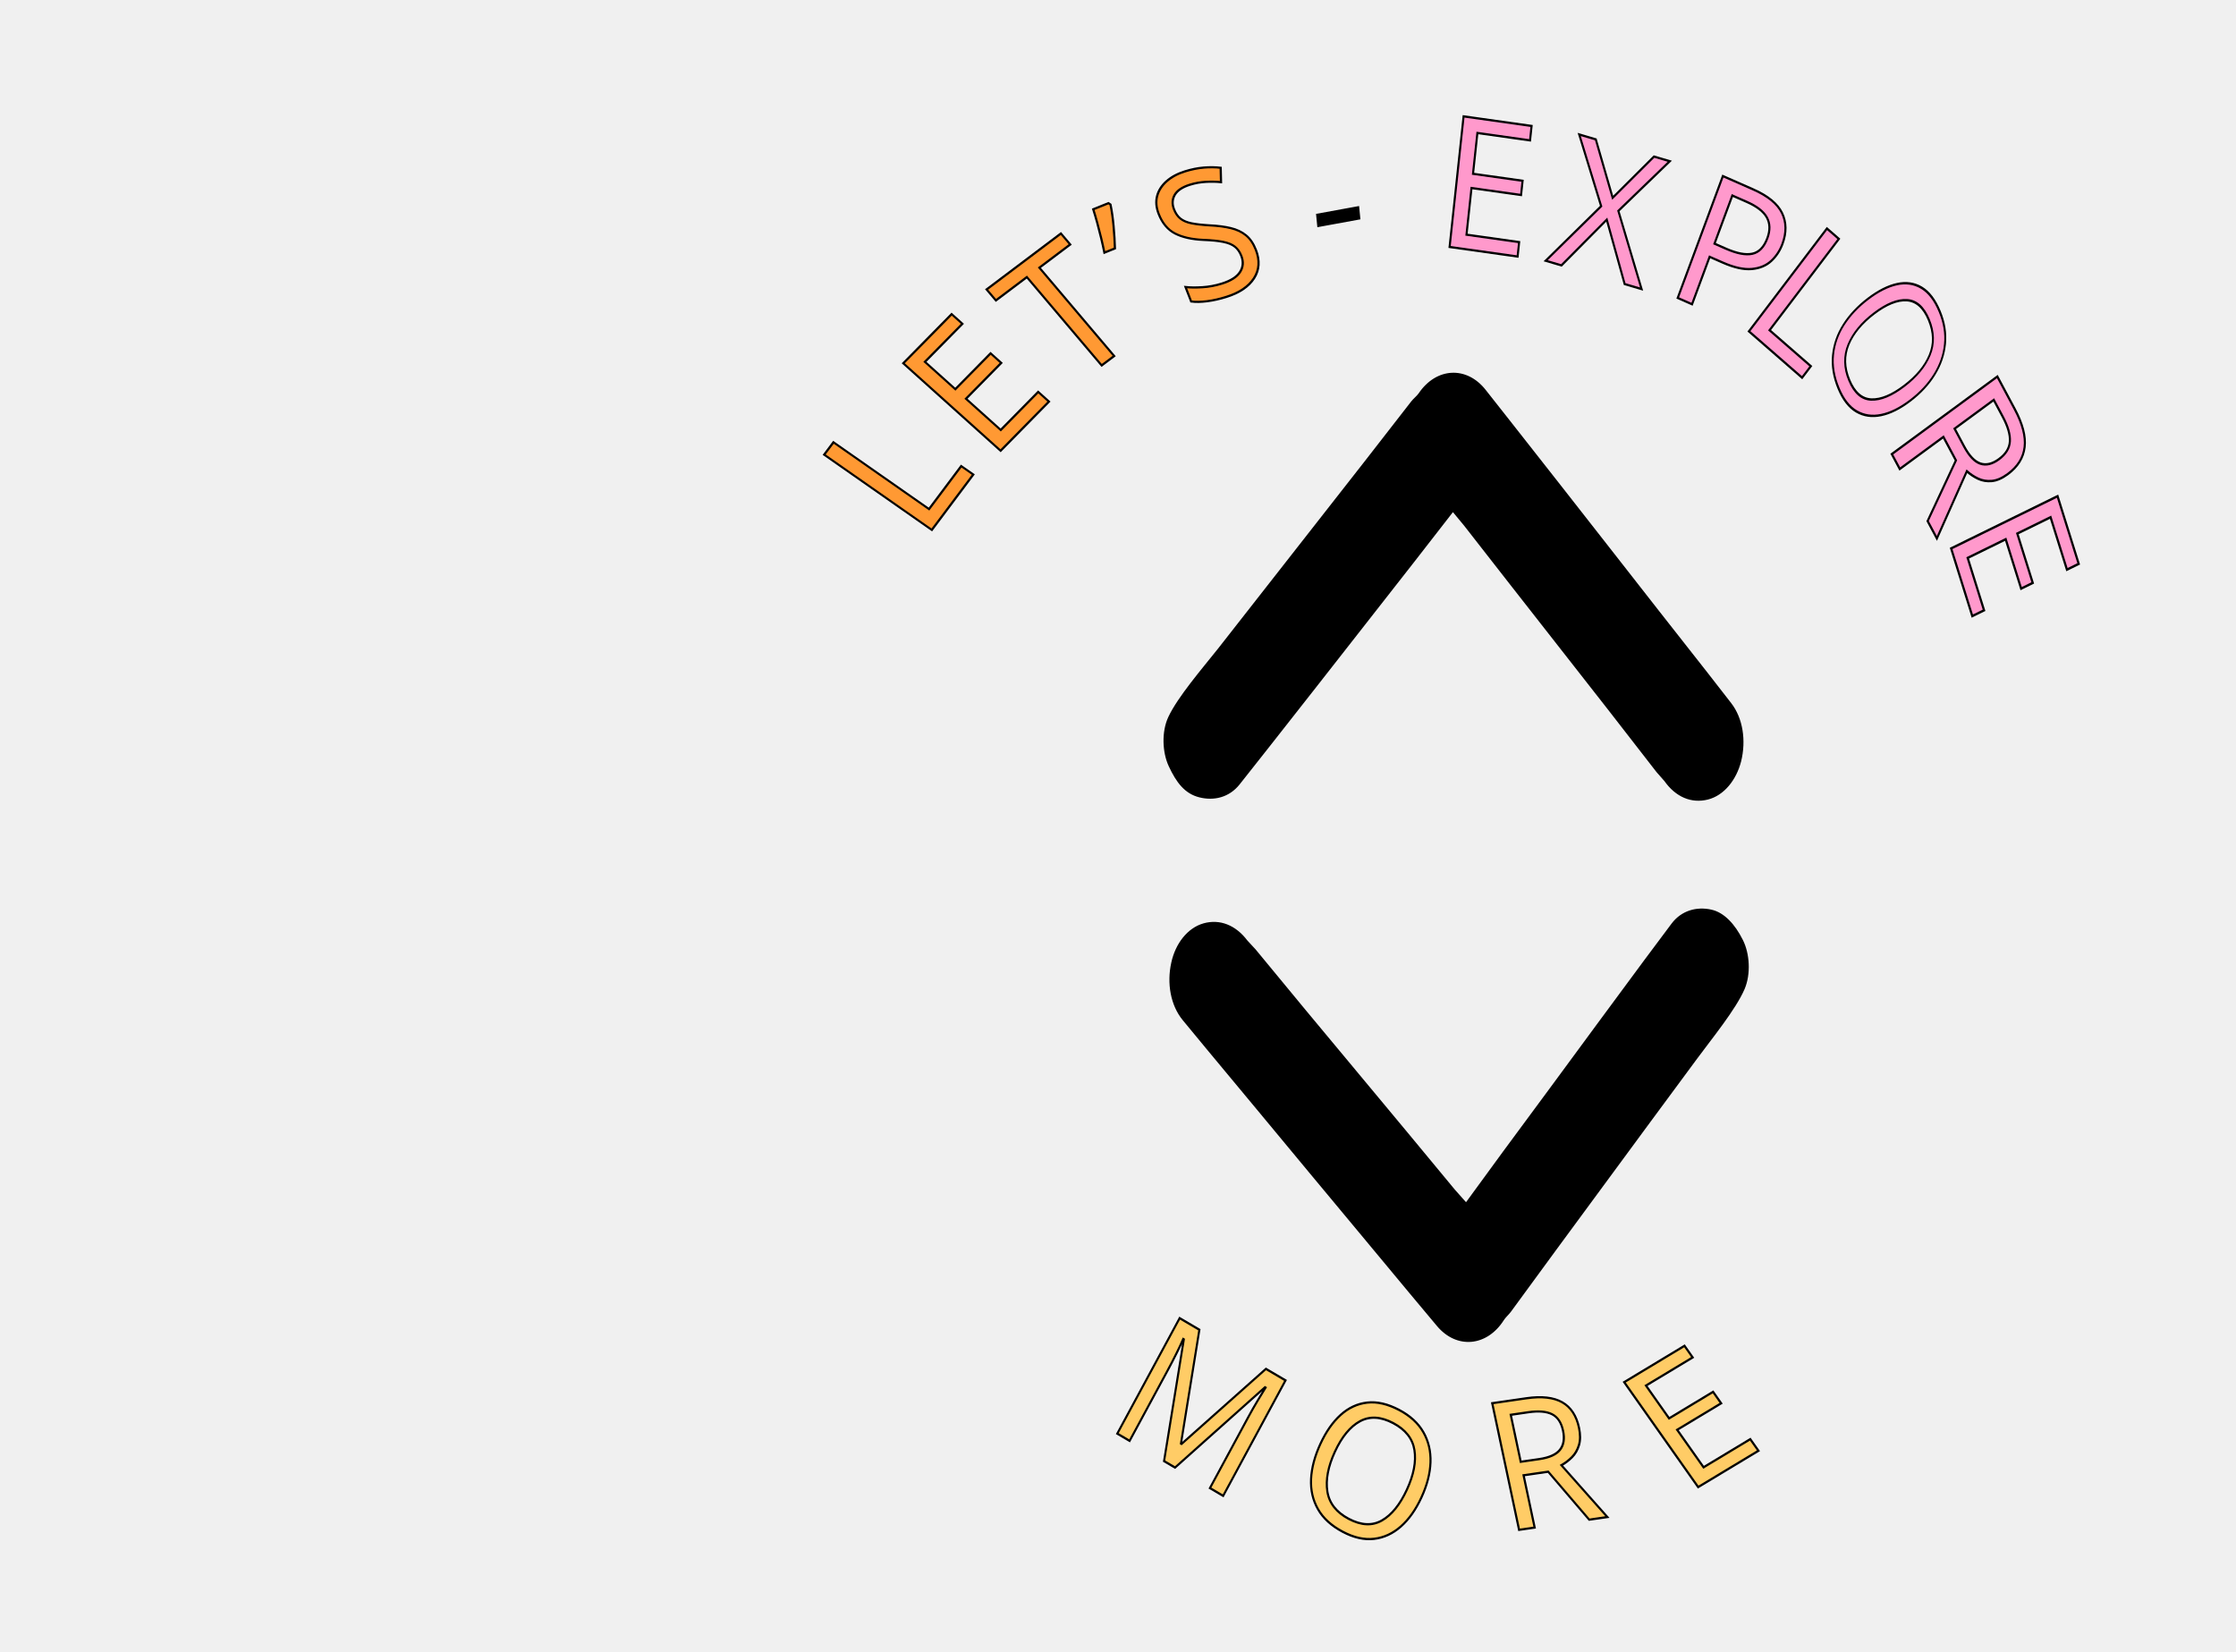
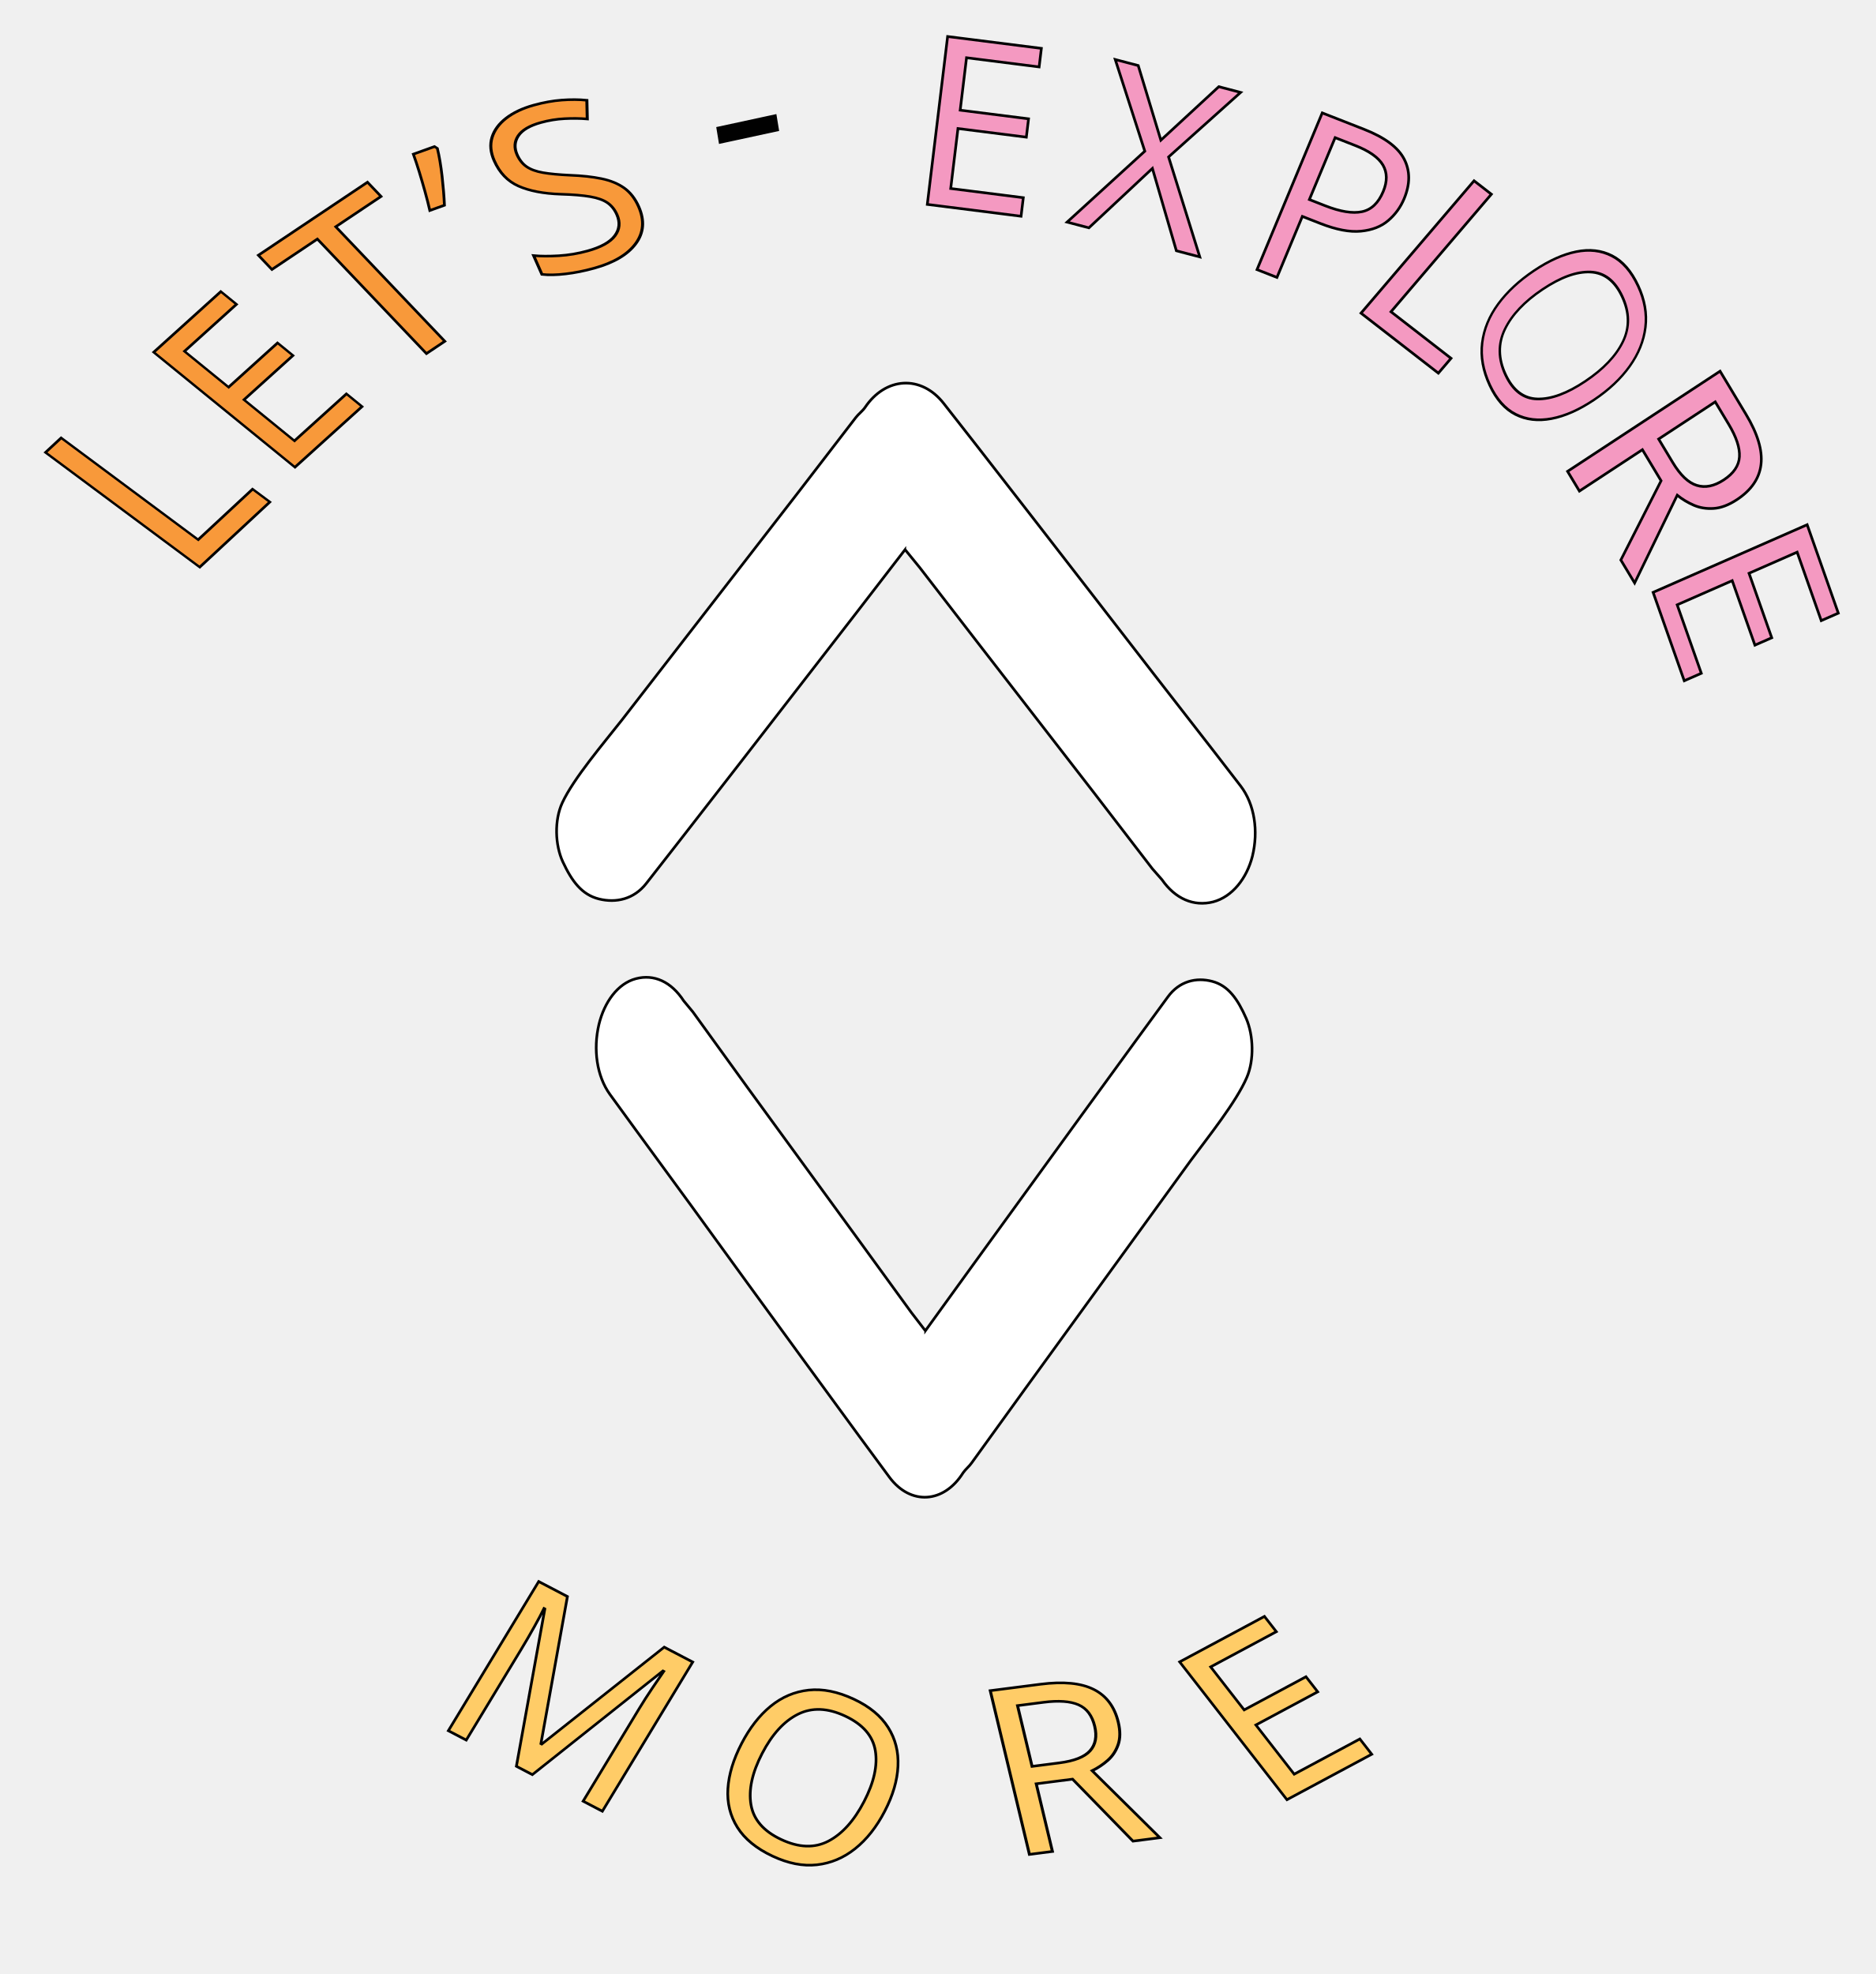
- <svg xmlns="http://www.w3.org/2000/svg" id="Layer_1" data-name="Layer 1" viewBox="0 0 1010.366 746.2">
+ <svg xmlns="http://www.w3.org/2000/svg" id="Layer_1" version="1.1" viewBox="0 0 700.8 737.6">
  <defs>
    <style>
-       .cls-1 {
-         font-size: 82.532px;
-       }
- 
-       .cls-1, .cls-2, .cls-3, .cls-4, .cls-5, .cls-6, .cls-7, .cls-8, .cls-9, .cls-10, .cls-11, .cls-12, .cls-13, .cls-14, .cls-15, .cls-16, .cls-17, .cls-18, .cls-19, .cls-20, .cls-21, .cls-22, .cls-23 {
-         stroke: #000;
-       }
- 
-       .cls-1, .cls-2, .cls-3, .cls-4, .cls-5, .cls-6, .cls-7, .cls-8, .cls-9, .cls-10, .cls-11, .cls-13, .cls-14, .cls-15, .cls-24, .cls-16, .cls-17, .cls-18, .cls-19, .cls-20, .cls-21, .cls-22, .cls-23 {
+       .st0, .st1, .st2, .st3, .st4, .st5, .st6, .st7, .st8, .st9, .st10, .st11, .st12, .st13, .st14, .st15, .st16, .st17, .st18, .st19, .st20, .st21, .st22, .st23, .st24, .st25, .st26, .st27, .st28, .st29, .st30, .st31, .st32, .st33, .st34 {
        isolation: isolate;
      }

-       .cls-1, .cls-2, .cls-3, .cls-4, .cls-5, .cls-6, .cls-7, .cls-8, .cls-9, .cls-10, .cls-11, .cls-13, .cls-14, .cls-15, .cls-16, .cls-17, .cls-18, .cls-19, .cls-20, .cls-21, .cls-22, .cls-23 {
+       .st0, .st1, .st2, .st3, .st4, .st5, .st6, .st7, .st8, .st9, .st10, .st11, .st12, .st13, .st14, .st15, .st16, .st18, .st19, .st20, .st21, .st22, .st23, .st24, .st25, .st26, .st27, .st28, .st29, .st30, .st31, .st32, .st33, .st34 {
        font-family: Outfit-Medium, Outfit;
        font-weight: 500;
      }

-       .cls-1, .cls-3, .cls-4, .cls-5, .cls-6, .cls-7, .cls-8, .cls-9, .cls-10, .cls-11, .cls-12, .cls-13, .cls-14, .cls-15, .cls-16, .cls-17, .cls-18, .cls-19, .cls-20, .cls-21, .cls-23 {
+       .st0, .st6 {
+         font-size: 88.7px;
+       }
+ 
+       .st0, .st7, .st10, .st15, .st18, .st22, .st29 {
+         fill: #f499c1;
+       }
+ 
+       .st1, .st2, .st3, .st5, .st6, .st9, .st35, .st11, .st16, .st19, .st20, .st21, .st23, .st25, .st30, .st31, .st32, .st33 {
+         fill: none;
+       }
+ 
+       .st1, .st2, .st3, .st5, .st6, .st9, .st11, .st16, .st19, .st20, .st21, .st23, .st25, .st36, .st30, .st31, .st32, .st33 {
+         stroke: #010101;
+       }
+ 
+       .st1, .st2, .st3, .st5, .st6, .st9, .st16, .st19, .st20, .st21, .st23, .st25, .st36, .st31, .st32, .st33 {
        stroke-miterlimit: 10;
      }

-       .cls-1, .cls-3, .cls-18, .cls-19 {
-         fill: #fc6;
-       }
- 
-       .cls-2 {
-         font-size: 83.109px;
-       }
- 
-       .cls-2, .cls-25, .cls-22 {
-         fill: none;
-       }
- 
-       .cls-3 {
-         font-size: 81.257px;
-       }
- 
-       .cls-4 {
-         font-size: 83.121px;
-         letter-spacing: -.008em;
-       }
- 
-       .cls-4, .cls-9, .cls-16, .cls-17, .cls-20 {
-         fill: #f93;
-       }
- 
-       .cls-5 {
-         font-size: 64.726px;
-       }
- 
-       .cls-6 {
-         font-size: 83.298px;
-       }
- 
-       .cls-7 {
-         font-size: 82.242px;
-         letter-spacing: -.018em;
-       }
- 
-       .cls-7, .cls-8, .cls-11, .cls-13, .cls-14, .cls-15, .cls-23 {
-         fill: #f9c;
-       }
- 
-       .cls-8 {
-         font-size: 82.881px;
-       }
- 
-       .cls-9 {
-         font-size: 82.362px;
-         letter-spacing: -.016em;
-       }
- 
-       .cls-10 {
-         font-size: 82.863px;
-       }
- 
-       .cls-11 {
-         font-size: 83.112px;
-       }
- 
-       .cls-13 {
-         font-size: 81.685px;
-         letter-spacing: -.008em;
-       }
- 
-       .cls-14 {
-         font-size: 75.017px;
-       }
- 
-       .cls-15 {
-         font-size: 82.748px;
-       }
- 
-       .cls-16 {
-         font-size: 81.969px;
-       }
- 
-       .cls-17 {
-         font-size: 81.556px;
-       }
- 
-       .cls-18 {
-         font-size: 83.052px;
-       }
- 
-       .cls-19 {
-         font-size: 81.906px;
-       }
- 
-       .cls-20 {
-         font-size: 82.81px;
-       }
- 
-       .cls-21 {
-         font-size: 82.979px;
-       }
- 
-       .cls-22 {
-         font-size: 83.194px;
-       }
- 
-       .cls-23 {
-         font-size: 78.461px;
+       .st1, .st8 {
+         font-size: 88.2px;
+       }
+ 
+       .st2, .st22 {
+         font-size: 91px;
+         letter-spacing: 0em;
+       }
+ 
+       .st3, .st12 {
+         font-size: 89.3px;
+       }
+ 
+       .st4 {
+         fill: #010101;
+       }
+ 
+       .st4, .st25 {
+         font-size: 68.9px;
+       }
+ 
+       .st5, .st27 {
+         font-size: 90.1px;
+       }
+ 
+       .st7, .st33 {
+         font-size: 95.4px;
+       }
+ 
+       .st8, .st12, .st13, .st14, .st34 {
+         fill: #f8993a;
+       }
+ 
+       .st9, .st24 {
+         font-size: 87.6px;
+       }
+ 
+       .st10, .st11 {
+         font-size: 89.7px;
+       }
+ 
+       .st11 {
+         stroke-miterlimit: 9.6;
+         stroke-width: 1px;
+       }
+ 
+       .st13, .st32 {
+         font-size: 98.9px;
+         letter-spacing: 0em;
+       }
+ 
+       .st14, .st30 {
+         font-size: 91.7px;
+         letter-spacing: 0em;
+       }
+ 
+       .st15, .st19 {
+         font-size: 88.8px;
+         letter-spacing: 0em;
+       }
+ 
+       .st16, .st28 {
+         font-size: 89.8px;
+       }
+ 
+       .st18, .st23 {
+         font-size: 88.5px;
+       }
+ 
+       .st20, .st34 {
+         font-size: 94.2px;
+       }
+ 
+       .st21, .st26 {
+         font-size: 91.1px;
+       }
+ 
+       .st24, .st26, .st27, .st28 {
+         fill: #ffcc67;
+       }
+ 
+       .st36 {
+         fill: #fff;
+       }
+ 
+       .st29, .st31 {
+         font-size: 87.8px;
+       }
+ 
+       .st30 {
+         stroke-miterlimit: 9.8;
+         stroke-width: 1px;
      }
    </style>
  </defs>
-   <path class="cls-25" d="M657.366,0c-195,0-353,167-353,373.1s158,373.1,353,373.1,353-167,353-373.1S852.366,0,657.366,0ZM651.066,612c-133.7,0-242.1-109.6-242.1-244.8s108.4-244.8,242.1-244.8,242.1,109.6,242.1,244.8-108.4,244.8-242.1,244.8h0Z" />
-   <path class="cls-12" d="M656.366,230.8l-17.8,22.9-22,28.1-22,28.1-22,28-12.8,16.2c-4.6,5.8-11.3,7.3-17.7,5.7s-10.1-6.5-13.5-13.8c-2.9-6.2-3.2-15.4-.2-21.8,4.2-9,15.4-22,22.4-30.8l22-28.1,22-28.1,22-28.1,21.3-27.4c.9-1.2,2.5-2.4,3.4-3.7,7.7-11.4,21-12.2,29.4-1.6l11.9,15.1,22,28,22,28.1,22.6,28.9,22,28,10.5,13.5c5.2,6.7,6.7,16.6,4.4,25.9-2.1,8.2-7.5,15.1-14.7,16.9s-14.1-1.1-19.1-8.2l-3.6-4.1-21.9-28.2-22-28.1-22-28.1-21-26.9-5.3-6.4-.3-0Z" />
-   <g class="cls-24">
-     <text class="cls-4" transform="translate(416.5268 245.4801) rotate(-53.16619) scale(.93567 .99946) skewX(2.00996)">
-       <tspan x="0" y="0">L</tspan>
-     </text>
-     <text class="cls-20" transform="translate(446.8136 209.0655) rotate(-45.44928) scale(.94317 .99896) skewX(2.76399)">
-       <tspan x="0" y="0">E</tspan>
-     </text>
-     <text class="cls-9" transform="translate(483.1773 176.13) rotate(-36.98168) scale(.95403 .99836) skewX(3.4341)">
-       <tspan x="0" y="0">T</tspan>
-     </text>
-     <text class="cls-16" transform="translate(514.7887 149.1681) rotate(-21.96526) scale(.96361 .99794) skewX(3.80853)">
-       <tspan x="0" y="0">’</tspan>
-     </text>
-     <text class="cls-17" transform="translate(535.0884 139.2611) rotate(-17.35663) scale(.97372 .99761) skewX(4.05979)">
-       <tspan x="0" y="0">S</tspan>
-     </text>
-     <text class="cls-22" transform="translate(413.2302 382.5138) rotate(-47.24581) scale(.93391 .99959) skewX(1.76154)">
-       <tspan x="0" y="0"> </tspan>
-     </text>
-     <text class="cls-2" transform="translate(409.6509 299.6348) rotate(-39.45117) scale(.93594 .99944) skewX(2.04492)">
-       <tspan x="0" y="0"> </tspan>
-     </text>
-     <text class="cls-21" transform="translate(429.5155 220.8174) rotate(-36.63646) scale(.93909 .99922) skewX(2.40038)">
-       <tspan x="0" y="0"> </tspan>
-     </text>
-     <text class="cls-10" transform="translate(400.7187 224.2357) rotate(-34.46139) scale(.94189 .99904) skewX(2.65927)">
-       <tspan x="0" y="0"> </tspan>
-     </text>
-     <text class="cls-11" transform="translate(647.548 110.5341) rotate(8.0242) scale(.93589 .99945) skewX(2.03794)">
-       <tspan x="0" y="0">E</tspan>
-     </text>
-     <text class="cls-15" transform="translate(698.1376 117.7291) rotate(16.45204) scale(.94466 .99887) skewX(2.87816)">
-       <tspan x="0" y="0">X</tspan>
-     </text>
-     <text class="cls-7" transform="translate(751.1079 131.5535) rotate(23.74267) scale(.95696 .99822) skewX(3.56582)">
-       <tspan x="0" y="0">P</tspan>
-     </text>
-     <text class="cls-13" transform="translate(784.4764 144.6609) rotate(41.07967) scale(.97055 .9977) skewX(3.99434)">
-       <tspan x="0" y="0">L</tspan>
-     </text>
-     <text class="cls-23" transform="translate(820.0542 147.6985) rotate(67.454) scale(.96294) skewX(14.72497)">
-       <tspan x="0" y="0">O</tspan>
-     </text>
-     <text class="cls-8" transform="translate(850.9755 197.9406) rotate(61.8753) scale(1.02183 .9898) skewX(7.93573)">
-       <tspan x="0" y="0">R</tspan>
-     </text>
-     <text class="cls-14" transform="translate(879.3201 240.3602) rotate(72.63455) scale(1.07075 .9883) skewX(8.106)">
-       <tspan x="0" y="0">E</tspan>
-     </text>
-     <text class="cls-22" transform="translate(410.8862 303.3515) rotate(-64.04164) scale(.93391 .99959) skewX(1.76154)">
-       <tspan x="0" y="0"> </tspan>
-     </text>
-     <text class="cls-6" transform="translate(413.0679 321.6043) rotate(-40.23018) scale(.98566 .99997) skewX(.4235)">
-       <tspan x="0" y="0"> </tspan>
-     </text>
-     <text class="cls-2" transform="translate(528.4079 229.3372) rotate(-39.45117) scale(.93594 .99944) skewX(2.04492)">
-       <tspan x="0" y="0"> </tspan>
-     </text>
-     <text class="cls-5" transform="translate(594.2323 117.3684) rotate(-10.36062) scale(1.18747 .99664) skewX(-3.94501)">
-       <tspan x="0" y="0">-</tspan>
-     </text>
-     <text class="cls-21" transform="translate(429.5155 220.8174) rotate(-36.63646) scale(.93909 .99922) skewX(2.40038)">
-       <tspan x="0" y="0"> </tspan>
-     </text>
-     <text class="cls-10" transform="translate(332.1479 257.6964) rotate(-34.46139) scale(.94189 .99904) skewX(2.65927)">
-       <tspan x="0" y="0"> </tspan>
-     </text>
-     <text class="cls-18" transform="translate(498.3445 643.9493) rotate(30.44957) scale(.93733 .99934) skewX(2.21197)">
-       <tspan x="0" y="0">M</tspan>
-     </text>
-     <text />
-     <text class="cls-1" transform="translate(579.9978 677.0743) rotate(27.84415) scale(.94991 .99857) skewX(3.21884)">
-       <tspan x="0" y="0">O</tspan>
-     </text>
-     <text class="cls-19" transform="translate(678.8331 692.3552) rotate(-8.24215) scale(.96516 .99788) skewX(3.85551)">
-       <tspan x="0" y="0">R</tspan>
-     </text>
-     <text class="cls-3" transform="translate(760.7175 675.9336) rotate(-31.07352) scale(.98106 .99744) skewX(4.17083)">
-       <tspan x="0" y="0">E</tspan>
-     </text>
+   <path class="st35" d="M341.9,28.4C179.2,28.4,47.3,167.5,47.3,339.2s131.9,310.8,294.6,310.8,294.6-139.1,294.6-310.8S504.7,28.4,341.9,28.4ZM336.7,538.2c-111.6,0-202.1-91.3-202.1-203.9s90.5-203.9,202.1-203.9,202.1,91.3,202.1,203.9-90.5,203.9-202.1,203.9h0Z" />
+   <path class="st36" d="M338.1,205.5l-17.8,23.1-22,28.4-22,28.4-22,28.3-12.8,16.4c-4.6,5.9-11.3,7.4-17.7,5.8s-10.1-6.6-13.5-13.9c-2.9-6.3-3.2-15.5-.2-22,4.2-9.1,15.4-22.2,22.4-31.1l22-28.4,22-28.4,22-28.4,21.3-27.7c.9-1.2,2.5-2.4,3.4-3.7,7.7-11.5,21-12.3,29.4-1.6l11.9,15.2,22,28.3,22,28.4,22.6,29.2,22,28.3,10.5,13.6c5.2,6.8,6.7,16.8,4.4,26.2-2.1,8.3-7.5,15.2-14.7,17.1-7.2,1.8-14.1-1.1-19.1-8.3l-3.6-4.1-21.9-28.5-22-28.4-22-28.4-21-27.2-5.3-6.5h-.3Z" />
+   <g class="st17">
+     <g class="st17">
+       <g class="st17">
+         <text class="st13" transform="translate(68.3 217.8) rotate(-42.9) scale(.9 1) skewX(11.6)">
+           <tspan x="0" y="0">L</tspan>
+         </text>
+       </g>
+       <g class="st17">
+         <text class="st32" transform="translate(68.3 217.8) rotate(-42.9) scale(.9 1) skewX(11.6)">
+           <tspan x="0" y="0">L</tspan>
+         </text>
+       </g>
+     </g>
+     <g class="st17">
+       <g class="st17">
+         <text class="st34" transform="translate(104.1 180.1) rotate(-42.1) scale(.9 1) skewX(9.7)">
+           <tspan x="0" y="0">E</tspan>
+         </text>
+       </g>
+       <g class="st17">
+         <text class="st20" transform="translate(104.1 180.1) rotate(-42.1) scale(.9 1) skewX(9.7)">
+           <tspan x="0" y="0">E</tspan>
+         </text>
+       </g>
+     </g>
+     <g class="st17">
+       <g class="st17">
+         <text class="st14" transform="translate(141.6 144) rotate(-33.8) scale(1) skewX(9.8)">
+           <tspan x="0" y="0">T</tspan>
+         </text>
+       </g>
+       <g class="st17">
+         <text class="st30" transform="translate(141.6 144) rotate(-33.8) scale(1) skewX(9.8)">
+           <tspan x="0" y="0">T</tspan>
+         </text>
+       </g>
+     </g>
+     <g class="st17">
+       <g class="st17">
+         <text class="st12" transform="translate(179.4 116.4) rotate(-19.7) scale(1 1) skewX(8.2)">
+           <tspan x="0" y="0">’</tspan>
+         </text>
+       </g>
+       <g class="st17">
+         <text class="st3" transform="translate(179.4 116.4) rotate(-19.7) scale(1 1) skewX(8.2)">
+           <tspan x="0" y="0">’</tspan>
+         </text>
+       </g>
+     </g>
+     <g class="st17">
+       <g class="st17">
+         <text class="st8" transform="translate(198.6 105.8) rotate(-15.5) scale(1.1 1) skewX(7.6)">
+           <tspan x="0" y="0">S</tspan>
+         </text>
+       </g>
+       <g class="st17">
+         <text class="st1" transform="translate(198.6 105.8) rotate(-15.5) scale(1.1 1) skewX(7.6)">
+           <tspan x="0" y="0">S</tspan>
+         </text>
+       </g>
+     </g>
+     <g class="st17">
+       <g class="st17">
+         <text class="st18" transform="translate(338 75.3) rotate(7.2) scale(1 1) skewX(.3)">
+           <tspan x="0" y="0">E</tspan>
+         </text>
+       </g>
+       <g class="st17">
+         <text class="st23" transform="translate(338 75.3) rotate(7.2) scale(1 1) skewX(.3)">
+           <tspan x="0" y="0">E</tspan>
+         </text>
+       </g>
+     </g>
+     <g class="st17">
+       <g class="st17">
+         <text class="st0" transform="translate(398.4 82.9) rotate(14.7) scale(1 1) skewX(-.6)">
+           <tspan x="0" y="0">X</tspan>
+         </text>
+       </g>
+       <g class="st17">
+         <text class="st6" transform="translate(398.4 82.9) rotate(14.7) scale(1 1) skewX(-.6)">
+           <tspan x="0" y="0">X</tspan>
+         </text>
+       </g>
+     </g>
+     <g class="st17">
+       <g class="st17">
+         <text class="st15" transform="translate(461.7 97.6) rotate(21.4) scale(1 1) skewX(-1.2)">
+           <tspan x="0" y="0">P</tspan>
+         </text>
+       </g>
+       <g class="st17">
+         <text class="st19" transform="translate(461.7 97.6) rotate(21.4) scale(1 1) skewX(-1.2)">
+           <tspan x="0" y="0">P</tspan>
+         </text>
+       </g>
+     </g>
+     <g class="st17">
+       <g class="st17">
+         <text class="st22" transform="translate(501.6 111.6) rotate(37.8) skewX(-2.7)">
+           <tspan x="0" y="0">L</tspan>
+         </text>
+       </g>
+       <g class="st17">
+         <text class="st2" transform="translate(501.6 111.6) rotate(37.8) skewX(-2.7)">
+           <tspan x="0" y="0">L</tspan>
+         </text>
+       </g>
+     </g>
+     <g class="st17">
+       <g class="st17">
+         <text class="st10" transform="translate(544.1 114.8) rotate(65) scale(.9 1) skewX(9.8)">
+           <tspan x="0" y="0">O</tspan>
+         </text>
+       </g>
+       <g class="st17">
+         <text class="st11" transform="translate(544.1 114.8) rotate(65) scale(.9 1) skewX(9.8)">
+           <tspan x="0" y="0">O</tspan>
+         </text>
+       </g>
+     </g>
+     <g class="st17">
+       <g class="st17">
+         <text class="st7" transform="translate(581 168.2) rotate(59) scale(1 1) skewX(2.3)">
+           <tspan x="0" y="0">R</tspan>
+         </text>
+       </g>
+       <g class="st17">
+         <text class="st33" transform="translate(581 168.2) rotate(59) scale(1 1) skewX(2.3)">
+           <tspan x="0" y="0">R</tspan>
+         </text>
+       </g>
+     </g>
+     <g class="st17">
+       <g class="st17">
+         <text class="st29" transform="translate(614.9 213.3) rotate(70.6) scale(1 1) skewX(4.3)">
+           <tspan x="0" y="0">E</tspan>
+         </text>
+       </g>
+       <g class="st17">
+         <text class="st31" transform="translate(614.9 213.3) rotate(70.6) scale(1 1) skewX(4.3)">
+           <tspan x="0" y="0">E</tspan>
+         </text>
+       </g>
+     </g>
+     <g class="st17">
+       <g class="st17">
+         <text class="st4" transform="translate(268.3 69.5) rotate(-12.2) scale(1.3 1) skewX(-2.2)">
+           <tspan x="0" y="0">-</tspan>
+         </text>
+       </g>
+       <g class="st17">
+         <text class="st25" transform="translate(268.3 69.5) rotate(-12.2) scale(1.3 1) skewX(-2.2)">
+           <tspan x="0" y="0">-</tspan>
+         </text>
+       </g>
+     </g>
+     <g class="st17">
+       <g class="st17">
+         <text class="st26" transform="translate(159.7 642.6) rotate(27.6) skewX(-3.6)">
+           <tspan x="0" y="0">M</tspan>
+         </text>
+       </g>
+       <g class="st17">
+         <text class="st21" transform="translate(159.7 642.6) rotate(27.6) skewX(-3.6)">
+           <tspan x="0" y="0">M</tspan>
+         </text>
+       </g>
+     </g>
+     <g class="st17">
+       <g class="st17">
+         <text class="st28" transform="translate(257.3 677.8) rotate(25.2) scale(1 1) skewX(-2.2)">
+           <tspan x="0" y="0">O</tspan>
+         </text>
+       </g>
+       <g class="st17">
+         <text class="st16" transform="translate(257.3 677.8) rotate(25.2) scale(1 1) skewX(-2.2)">
+           <tspan x="0" y="0">O</tspan>
+         </text>
+       </g>
+     </g>
+     <g class="st17">
+       <g class="st17">
+         <text class="st24" transform="translate(375.4 694.1) rotate(-7.3) scale(1.1 1) skewX(5.6)">
+           <tspan x="0" y="0">R</tspan>
+         </text>
+       </g>
+       <g class="st17">
+         <text class="st9" transform="translate(375.4 694.1) rotate(-7.3) scale(1.1 1) skewX(5.6)">
+           <tspan x="0" y="0">R</tspan>
+         </text>
+       </g>
+     </g>
+     <g class="st17">
+       <g class="st17">
+         <text class="st27" transform="translate(473.2 676.6) rotate(-28.2) scale(1 1) skewX(9.7)">
+           <tspan x="0" y="0">E</tspan>
+         </text>
+       </g>
+       <g class="st17">
+         <text class="st5" transform="translate(473.2 676.6) rotate(-28.2) scale(1 1) skewX(9.7)">
+           <tspan x="0" y="0">E</tspan>
+         </text>
+       </g>
+     </g>
  </g>
-   <path class="cls-12" d="M662.566,543.9l17.1-23.4,21.2-28.7,21.2-28.8,21.2-28.7,12.4-16.6c4.4-5.9,11.1-7.6,17.5-6.2,5.5,1.2,10.3,6.2,13.9,13.4,3.1,6.1,3.6,15.2.8,21.8-3.9,9.1-14.8,22.4-21.5,31.5l-21.2,28.7-21.2,28.8-21.2,28.8-20.5,28c-.9,1.2-2.4,2.5-3.2,3.8-7.4,11.6-20.7,12.9-29.4,2.5l-12.3-14.7-22.7-27.3-22.8-27.4-23.4-28.2-22.7-27.3-10.9-13.2c-5.4-6.5-7.2-16.4-5.1-25.7,1.8-8.3,7.1-15.3,14.2-17.3s14.1.7,19.3,7.6l3.7,4,22.7,27.5,22.8,27.4,22.8,27.4,21.7,26.2,5.5,6.2.1-.1Z" />
+   <path class="st36" d="M345.9,497.1l16.7-23.1,20.6-28.4,20.6-28.4,20.6-28.3,12-16.4c4.3-5.9,10.6-7.4,16.6-5.8,6,1.6,9.5,6.6,12.7,13.9,2.7,6.3,3,15.5.2,22-3.9,9.1-14.4,22.2-21,31.1l-20.6,28.4-20.6,28.4-20.6,28.4-20,27.7c-.8,1.2-2.3,2.4-3.2,3.7-7.2,11.5-19.7,12.3-27.6,1.6l-11.2-15.2-20.7-28.3-20.7-28.4-21.2-29.2-20.7-28.3-9.9-13.6c-4.9-6.8-6.3-16.8-4.1-26.1,2-8.3,7-15.3,13.8-17.1,6.8-1.8,13.2,1.1,17.9,8.3l3.4,4.1,20.6,28.5,20.7,28.4,20.7,28.4,19.7,27.1,5,6.5h.3Z" />
</svg>
